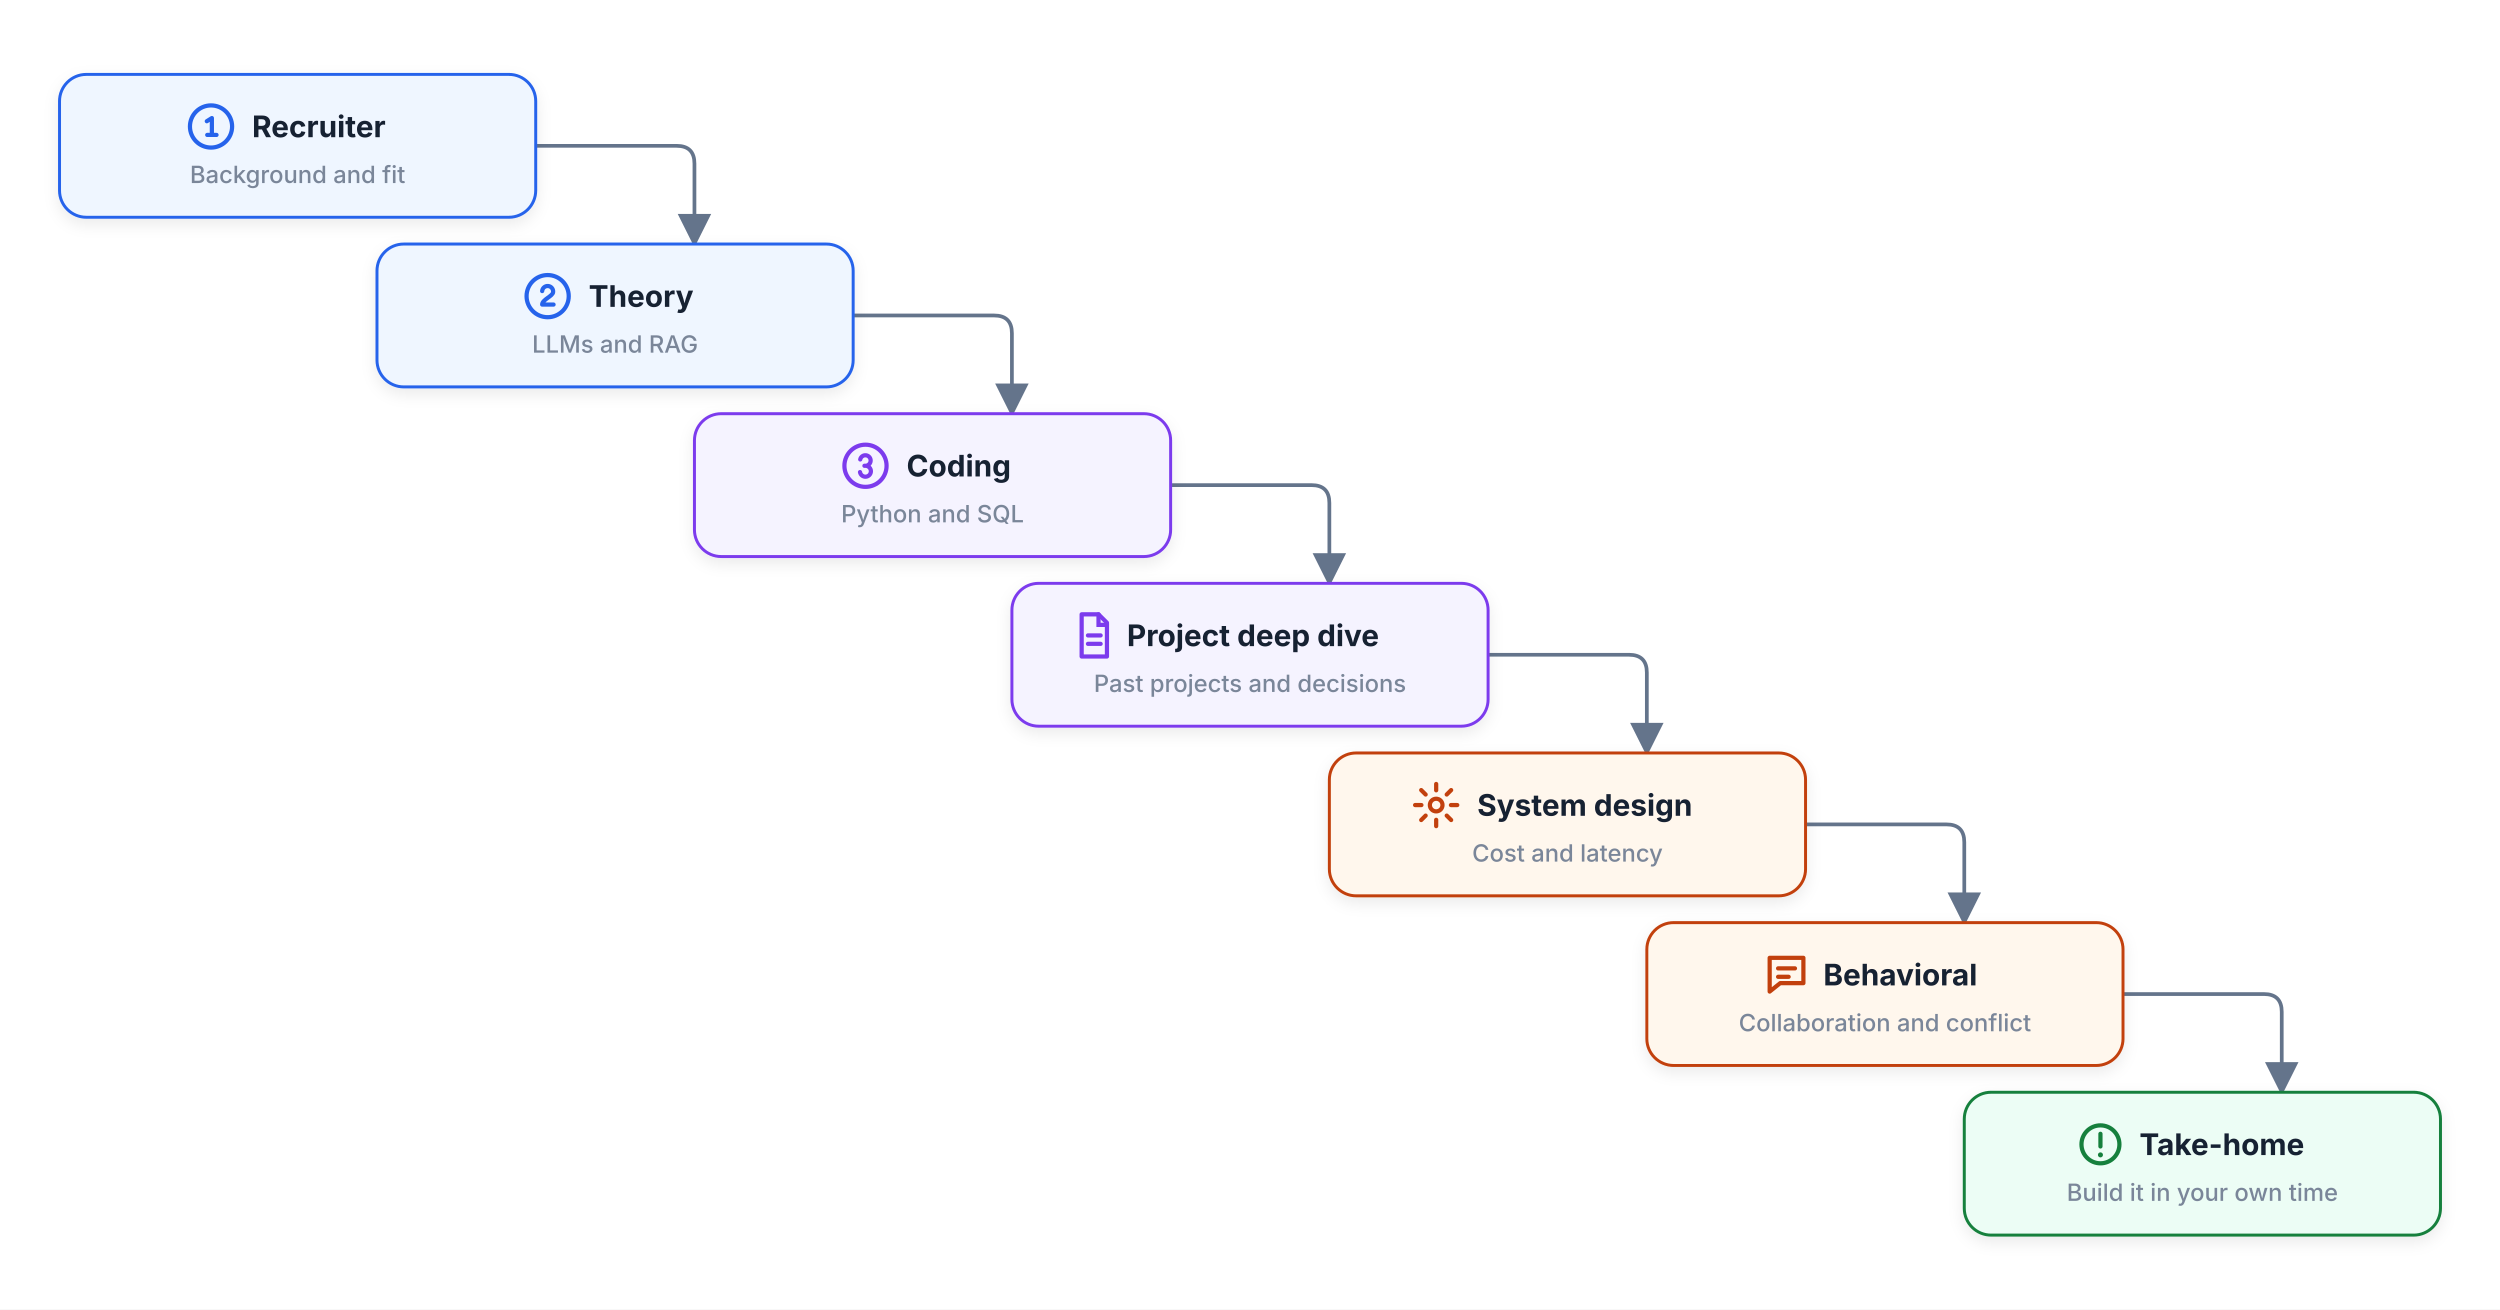
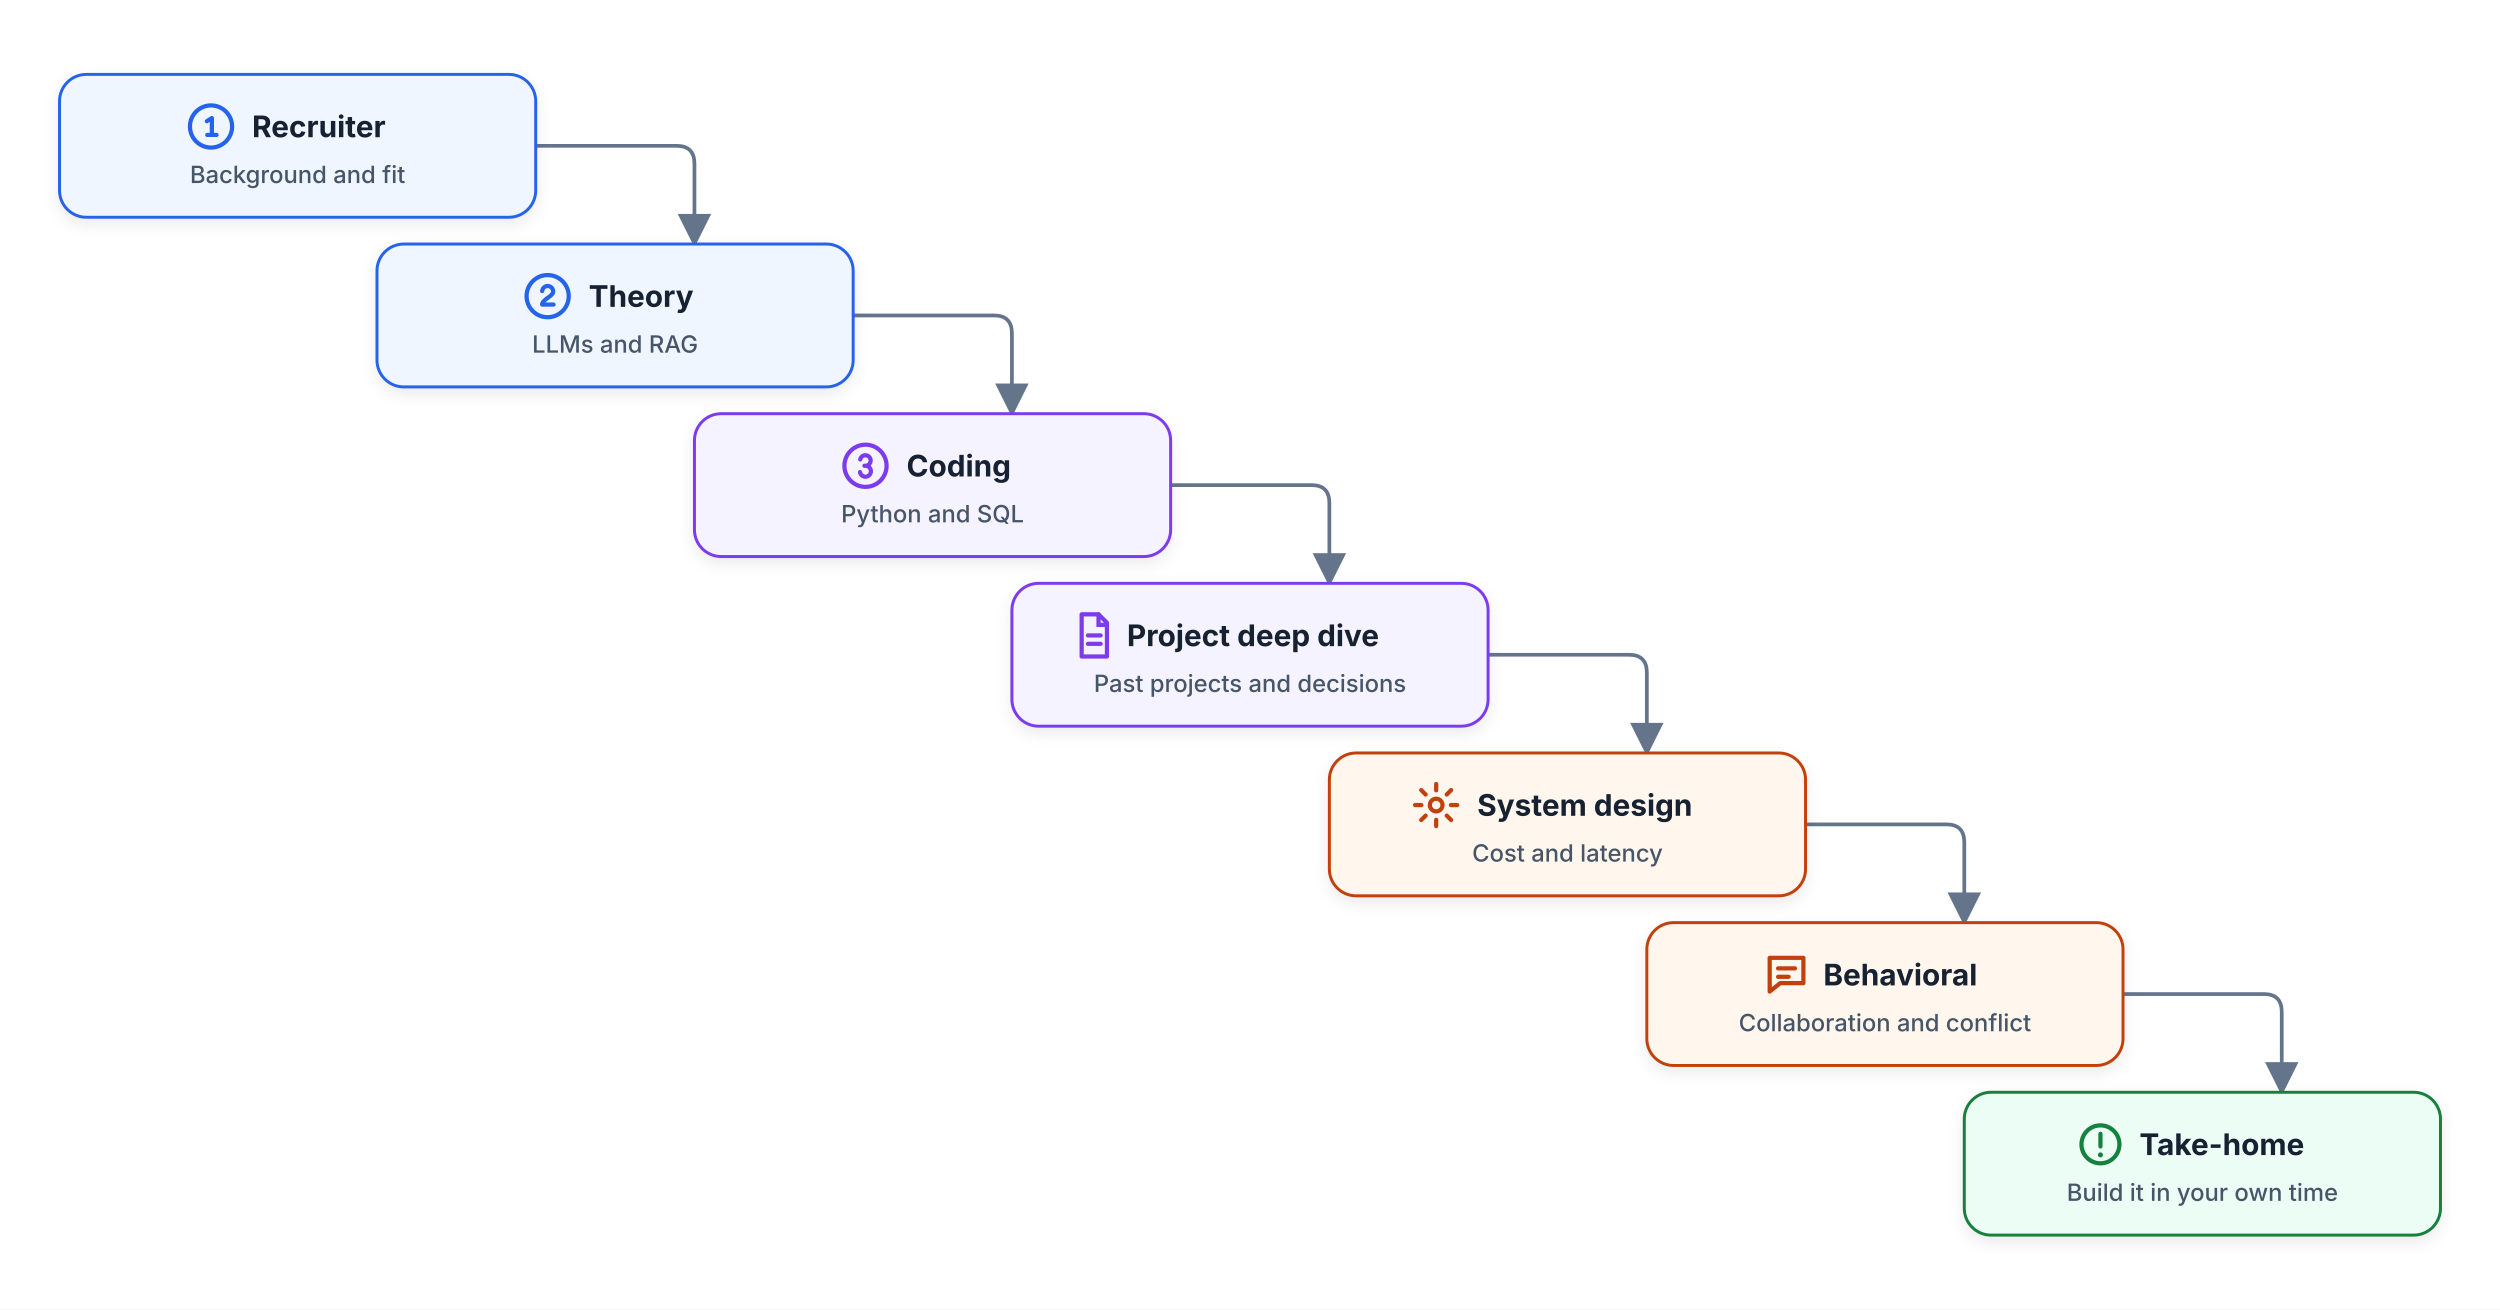
<svg xmlns="http://www.w3.org/2000/svg" width="1680" height="880" viewBox="0 0 1680 880" role="img" aria-labelledby="title desc">
  <defs>
    <filter id="shadow" x="-20%" y="-20%" width="140%" height="150%">
      <feDropShadow dx="0" dy="4" stdDeviation="5" flood-color="#0f172a" flood-opacity="0.08" />
    </filter>
    <marker id="arrow-purple" viewBox="0 0 10 10" refX="9" refY="5" markerWidth="9" markerHeight="9" orient="auto">
      <path d="M0 0 10 5 0 10Z" fill="#7c3aed" />
    </marker>
    <marker id="arrow-blue" viewBox="0 0 10 10" refX="9" refY="5" markerWidth="9" markerHeight="9" orient="auto">
      <path d="M0 0 10 5 0 10Z" fill="#2563eb" />
    </marker>
    <marker id="arrow-amber" viewBox="0 0 10 10" refX="9" refY="5" markerWidth="9" markerHeight="9" orient="auto">
      <path d="M0 0 10 5 0 10Z" fill="#c2410c" />
    </marker>
    <marker id="arrow-green" viewBox="0 0 10 10" refX="9" refY="5" markerWidth="9" markerHeight="9" orient="auto">
      <path d="M0 0 10 5 0 10Z" fill="#15803d" />
    </marker>
    <marker id="arrow-red" viewBox="0 0 10 10" refX="9" refY="5" markerWidth="9" markerHeight="9" orient="auto">
      <path d="M0 0 10 5 0 10Z" fill="#dc2626" />
    </marker>
    <marker id="arrow-gray" viewBox="0 0 10 10" refX="9" refY="5" markerWidth="9" markerHeight="9" orient="auto">
      <path d="M0 0 10 5 0 10Z" fill="#64748b" />
    </marker>
    <symbol id="icon-document" viewBox="0 0 24 24">
      <path d="M6 2h8l4 4v16H6Z" fill="none" stroke="currentColor" stroke-width="2" stroke-linejoin="round" />
      <path d="M14 2v5h4M9 12h6M9 16h6" fill="none" stroke="currentColor" stroke-width="2" stroke-linecap="round" />
    </symbol>
    <symbol id="icon-issue" viewBox="0 0 24 24">
      <circle cx="12" cy="12" r="9" fill="none" stroke="currentColor" stroke-width="2" />
      <path d="M12 7v6" stroke="currentColor" stroke-width="2" stroke-linecap="round" />
      <circle cx="12" cy="17" r="1.2" fill="currentColor" />
    </symbol>
    <symbol id="icon-message" viewBox="0 0 24 24">
      <path d="M4 4h16v12H9l-5 4Z" fill="none" stroke="currentColor" stroke-width="2" stroke-linecap="round" stroke-linejoin="round" />
      <path d="M8 9h8M8 13h5" fill="none" stroke="currentColor" stroke-width="2" stroke-linecap="round" />
    </symbol>
    <symbol id="icon-number-1" viewBox="0 0 24 24">
      <circle cx="12" cy="12" r="10" fill="none" stroke="currentColor" stroke-width="2" />
      <path d="M10 9.5 12.4 8v8M10.2 16h4.4" fill="none" stroke="currentColor" stroke-width="2" stroke-linecap="round" stroke-linejoin="round" />
    </symbol>
    <symbol id="icon-number-2" viewBox="0 0 24 24">
      <circle cx="12" cy="12" r="10" fill="none" stroke="currentColor" stroke-width="2" />
      <path d="M9.4 9.6a2.6 2.6 0 1 1 5.2.4c0 2-5.2 3.6-5.2 6h5.4" fill="none" stroke="currentColor" stroke-width="2" stroke-linecap="round" stroke-linejoin="round" />
    </symbol>
    <symbol id="icon-number-3" viewBox="0 0 24 24">
      <circle cx="12" cy="12" r="10" fill="none" stroke="currentColor" stroke-width="2" />
      <path d="M9.5 9a2.5 2.5 0 1 1 2.7 3h-.7.7a2.6 2.6 0 1 1-2.8 3" fill="none" stroke="currentColor" stroke-width="2" stroke-linecap="round" stroke-linejoin="round" />
    </symbol>
    <symbol id="icon-settings" viewBox="0 0 24 24">
      <circle cx="12" cy="12" r="3" fill="none" stroke="currentColor" stroke-width="2" />
      <path d="M12 2v3M12 19v3M2 12h3M19 12h3M4.9 4.9 7 7M17 17l2.1 2.1M19.1 4.9 17 7M7 17l-2.1 2.1" fill="none" stroke="currentColor" stroke-width="2" stroke-linecap="round" />
    </symbol>
    <style>
      text { font-family: system-ui, -apple-system, BlinkMacSystemFont, "Segoe UI", sans-serif; fill: #172033; }
      .node rect { stroke-width: 2; }
      .node-title { font-size: 20px; font-weight: 750; text-anchor: middle; }
      .node-title.icon-copy { text-anchor: start; }
-       .node-subtitle { font-size: 16px; font-weight: 500; fill: #7a8699; text-anchor: middle; }
-       .eyebrow { font-size: 13px; font-weight: 750; letter-spacing: 1px; fill: #64748b; text-anchor: middle; }
+       .node-subtitle { font-size: 16px; font-weight: 500; fill: #475569; text-anchor: middle; }
+       .eyebrow { font-size: 13px; font-weight: 750; letter-spacing: 1px; fill: #475569; text-anchor: middle; }
      .mention-icon { font-size: 27px; font-weight: 750; text-anchor: middle; }
      .standalone-mention { font-size: 52px; font-weight: 750; text-anchor: middle; }
      .icon-node-title { font-size: 16px; font-weight: 750; text-anchor: middle; }
      .edge { fill: none; stroke-width: 2.5; stroke-linecap: round; stroke-linejoin: round; }
      .edge-label rect { stroke-width: 2; }
      .edge-label text { font-size: 14px; font-weight: 750; text-anchor: middle; dominant-baseline: central; }
      .divider { stroke: #cbd5e1; stroke-width: 2; stroke-dasharray: 6 8; stroke-linecap: round; }
      .center-annotation { fill: #f1f5f9; stroke: none; }
      .center-title { font-weight: 800; letter-spacing: 0.08em; fill: #334155; text-anchor: middle; }
-       .center-detail { font-weight: 600; fill: #64748b; text-anchor: middle; }
+       .center-detail { font-weight: 600; fill: #475569; text-anchor: middle; }
    </style>
  </defs>
  <rect width="1680" height="880" fill="#ffffff" />
  <path class="edge" d="M360 98H454.67Q466.67 98 466.67 110V164" stroke="#64748b" marker-end="url(#arrow-gray)" />
  <path class="edge" d="M573.33 212H668Q680 212 680 224V278" stroke="#64748b" marker-end="url(#arrow-gray)" />
  <path class="edge" d="M786.67 326H881.33Q893.33 326 893.33 338V392" stroke="#64748b" marker-end="url(#arrow-gray)" />
  <path class="edge" d="M1000 440H1094.67Q1106.67 440 1106.67 452V506" stroke="#64748b" marker-end="url(#arrow-gray)" />
  <path class="edge" d="M1213.33 554H1308Q1320 554 1320 566V620" stroke="#64748b" marker-end="url(#arrow-gray)" />
  <path class="edge" d="M1426.67 668H1521.33Q1533.33 668 1533.33 680V734" stroke="#64748b" marker-end="url(#arrow-gray)" />
  <g class="node node-blue" transform="translate(40 50)" filter="url(#shadow)">
    <rect width="320" height="96" rx="18" fill="#eff6ff" stroke="#2563eb" />
    <use href="#icon-number-1" x="84.81" y="18" width="34" height="34" color="#2563eb" />
    <text class="node-title icon-copy" x="129.38" y="42.2" font-size="20">Recruiter</text>
    <text class="node-subtitle" x="160" y="73" font-size="16">Background and fit</text>
  </g>
  <g class="node node-blue" transform="translate(253.33 164)" filter="url(#shadow)">
    <rect width="320" height="96" rx="18" fill="#eff6ff" stroke="#2563eb" />
    <use href="#icon-number-2" x="97.69" y="18" width="34" height="34" color="#2563eb" />
    <text class="node-title icon-copy" x="142.26" y="42.2" font-size="20">Theory</text>
    <text class="node-subtitle" x="160" y="73" font-size="16">LLMs and RAG</text>
  </g>
  <g class="node node-purple" transform="translate(466.67 278)" filter="url(#shadow)">
    <rect width="320" height="96" rx="18" fill="#f5f3ff" stroke="#7c3aed" />
    <use href="#icon-number-3" x="97.94" y="18" width="34" height="34" color="#7c3aed" />
    <text class="node-title icon-copy" x="142.51" y="42.2" font-size="20">Coding</text>
    <text class="node-subtitle" x="160" y="73" font-size="16">Python and SQL</text>
  </g>
  <g class="node node-purple" transform="translate(680 392)" filter="url(#shadow)">
    <rect width="320" height="96" rx="18" fill="#f5f3ff" stroke="#7c3aed" />
    <use href="#icon-document" x="38.37" y="18" width="34" height="34" color="#7c3aed" />
    <text class="node-title icon-copy" x="77.3" y="42.2" font-size="20">Project deep dive</text>
    <text class="node-subtitle" x="160" y="73" font-size="16">Past projects and decisions</text>
  </g>
  <g class="node node-amber" transform="translate(893.33 506)" filter="url(#shadow)">
    <rect width="320" height="96" rx="18" fill="#fff7ed" stroke="#c2410c" />
    <use href="#icon-settings" x="54.78" y="18" width="34" height="34" color="#c2410c" />
    <text class="node-title icon-copy" x="99.35" y="42.2" font-size="20">System design</text>
    <text class="node-subtitle" x="160" y="73" font-size="16">Cost and latency</text>
  </g>
  <g class="node node-amber" transform="translate(1106.67 620)" filter="url(#shadow)">
    <rect width="320" height="96" rx="18" fill="#fff7ed" stroke="#c2410c" />
    <use href="#icon-message" x="76.88" y="18" width="34" height="34" color="#c2410c" />
    <text class="node-title icon-copy" x="118.62" y="42.2" font-size="20">Behavioral</text>
    <text class="node-subtitle" x="160" y="73" font-size="16">Collaboration and conflict</text>
  </g>
  <g class="node node-green" transform="translate(1320 734)" filter="url(#shadow)">
    <rect width="320" height="96" rx="18" fill="#ecfdf5" stroke="#15803d" />
    <use href="#icon-issue" x="74.5" y="18" width="34" height="34" color="#15803d" />
    <text class="node-title icon-copy" x="117.68" y="42.2" font-size="20">Take-home</text>
    <text class="node-subtitle" x="160" y="73" font-size="16">Build it in your own time</text>
  </g>
</svg>
